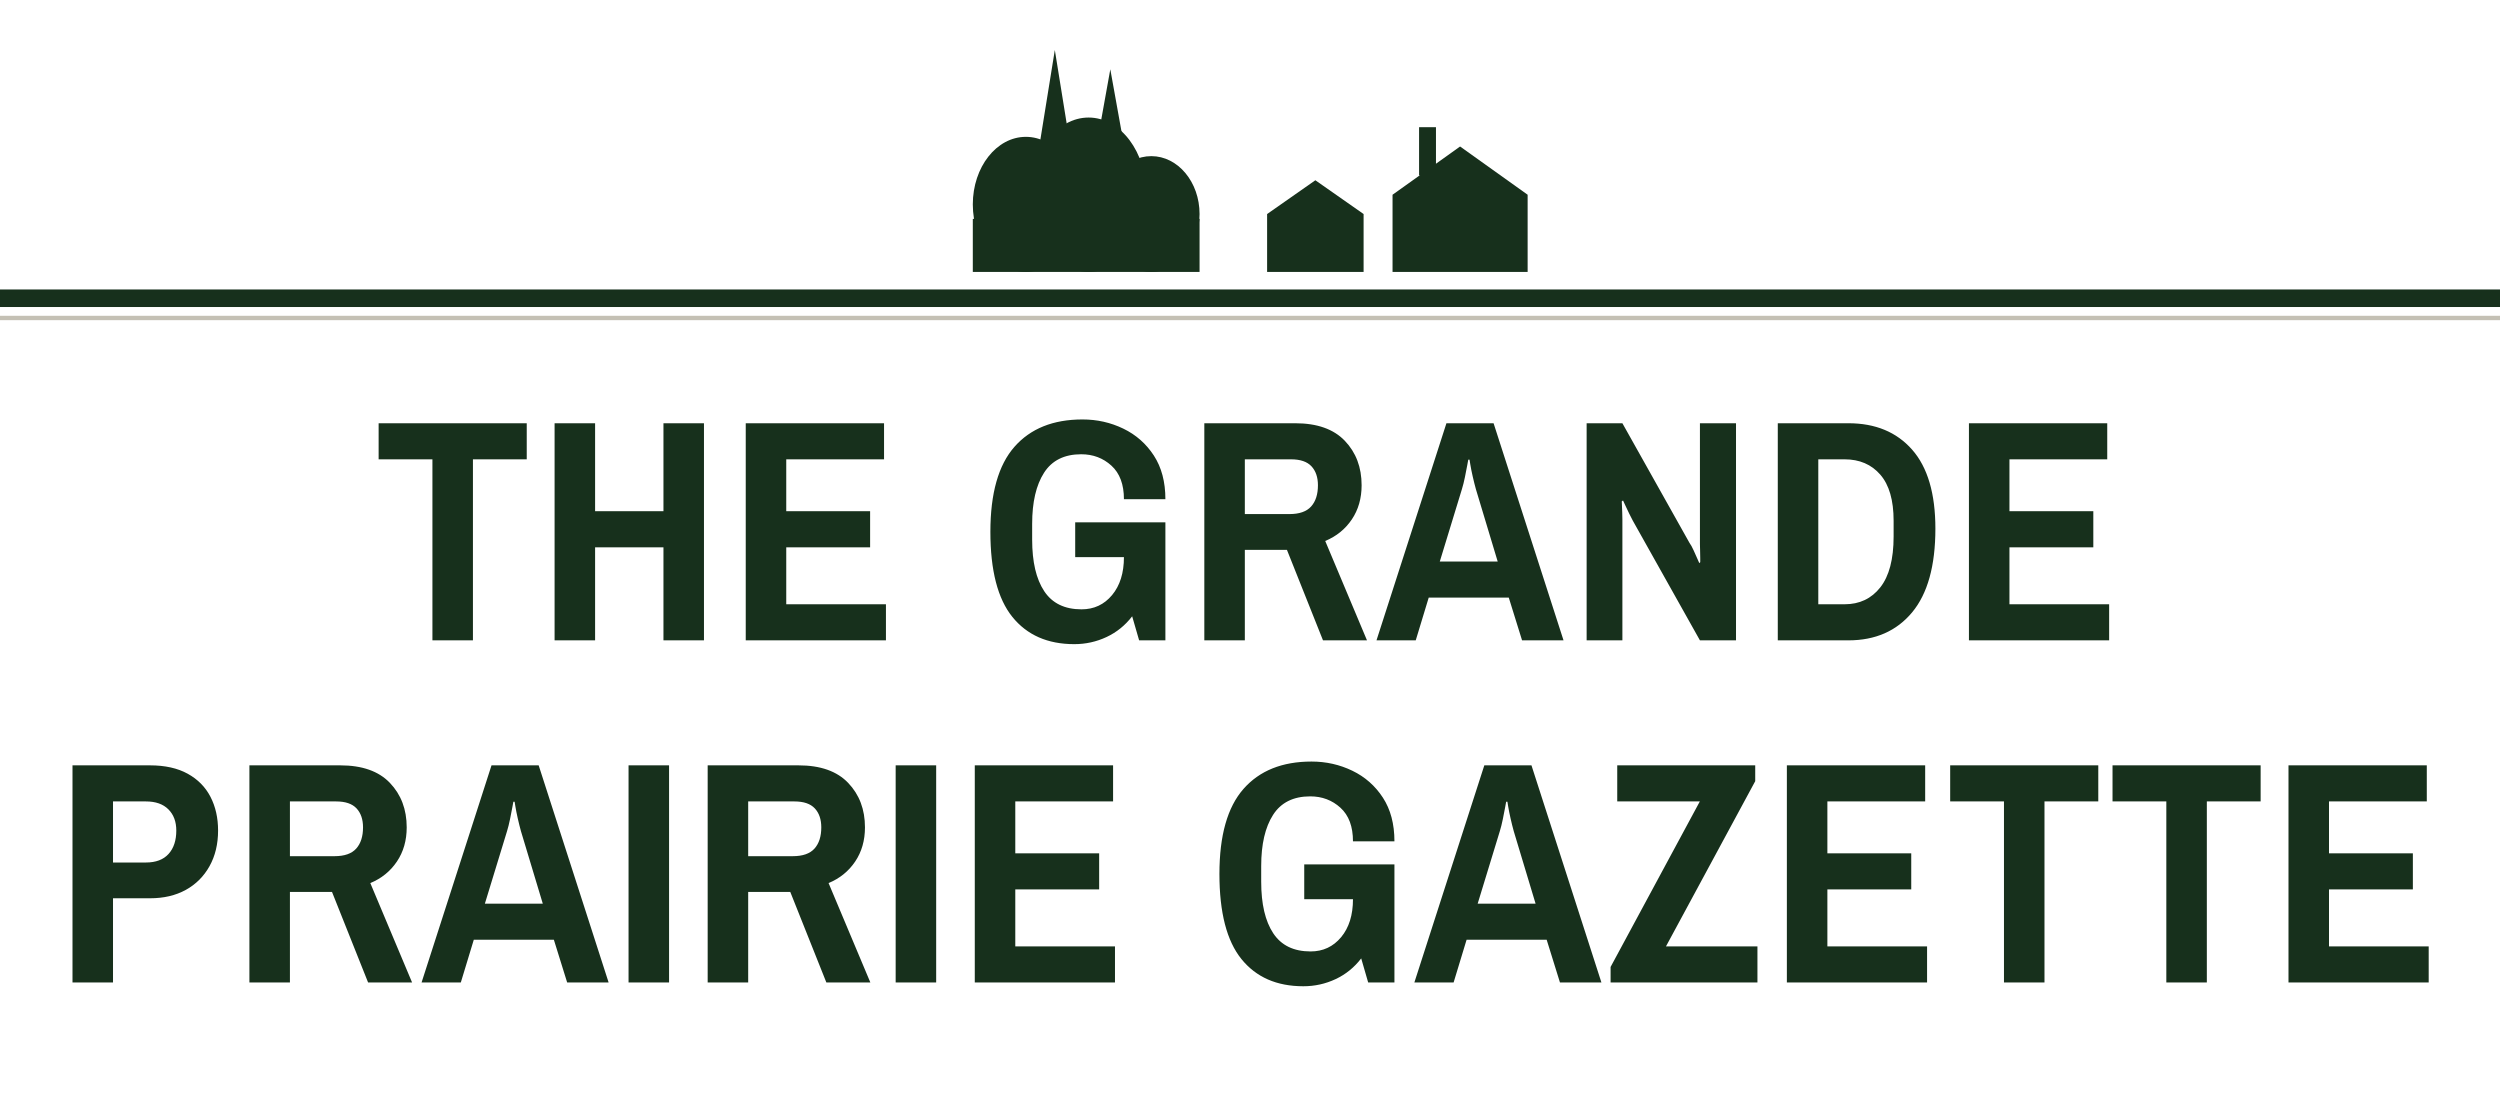
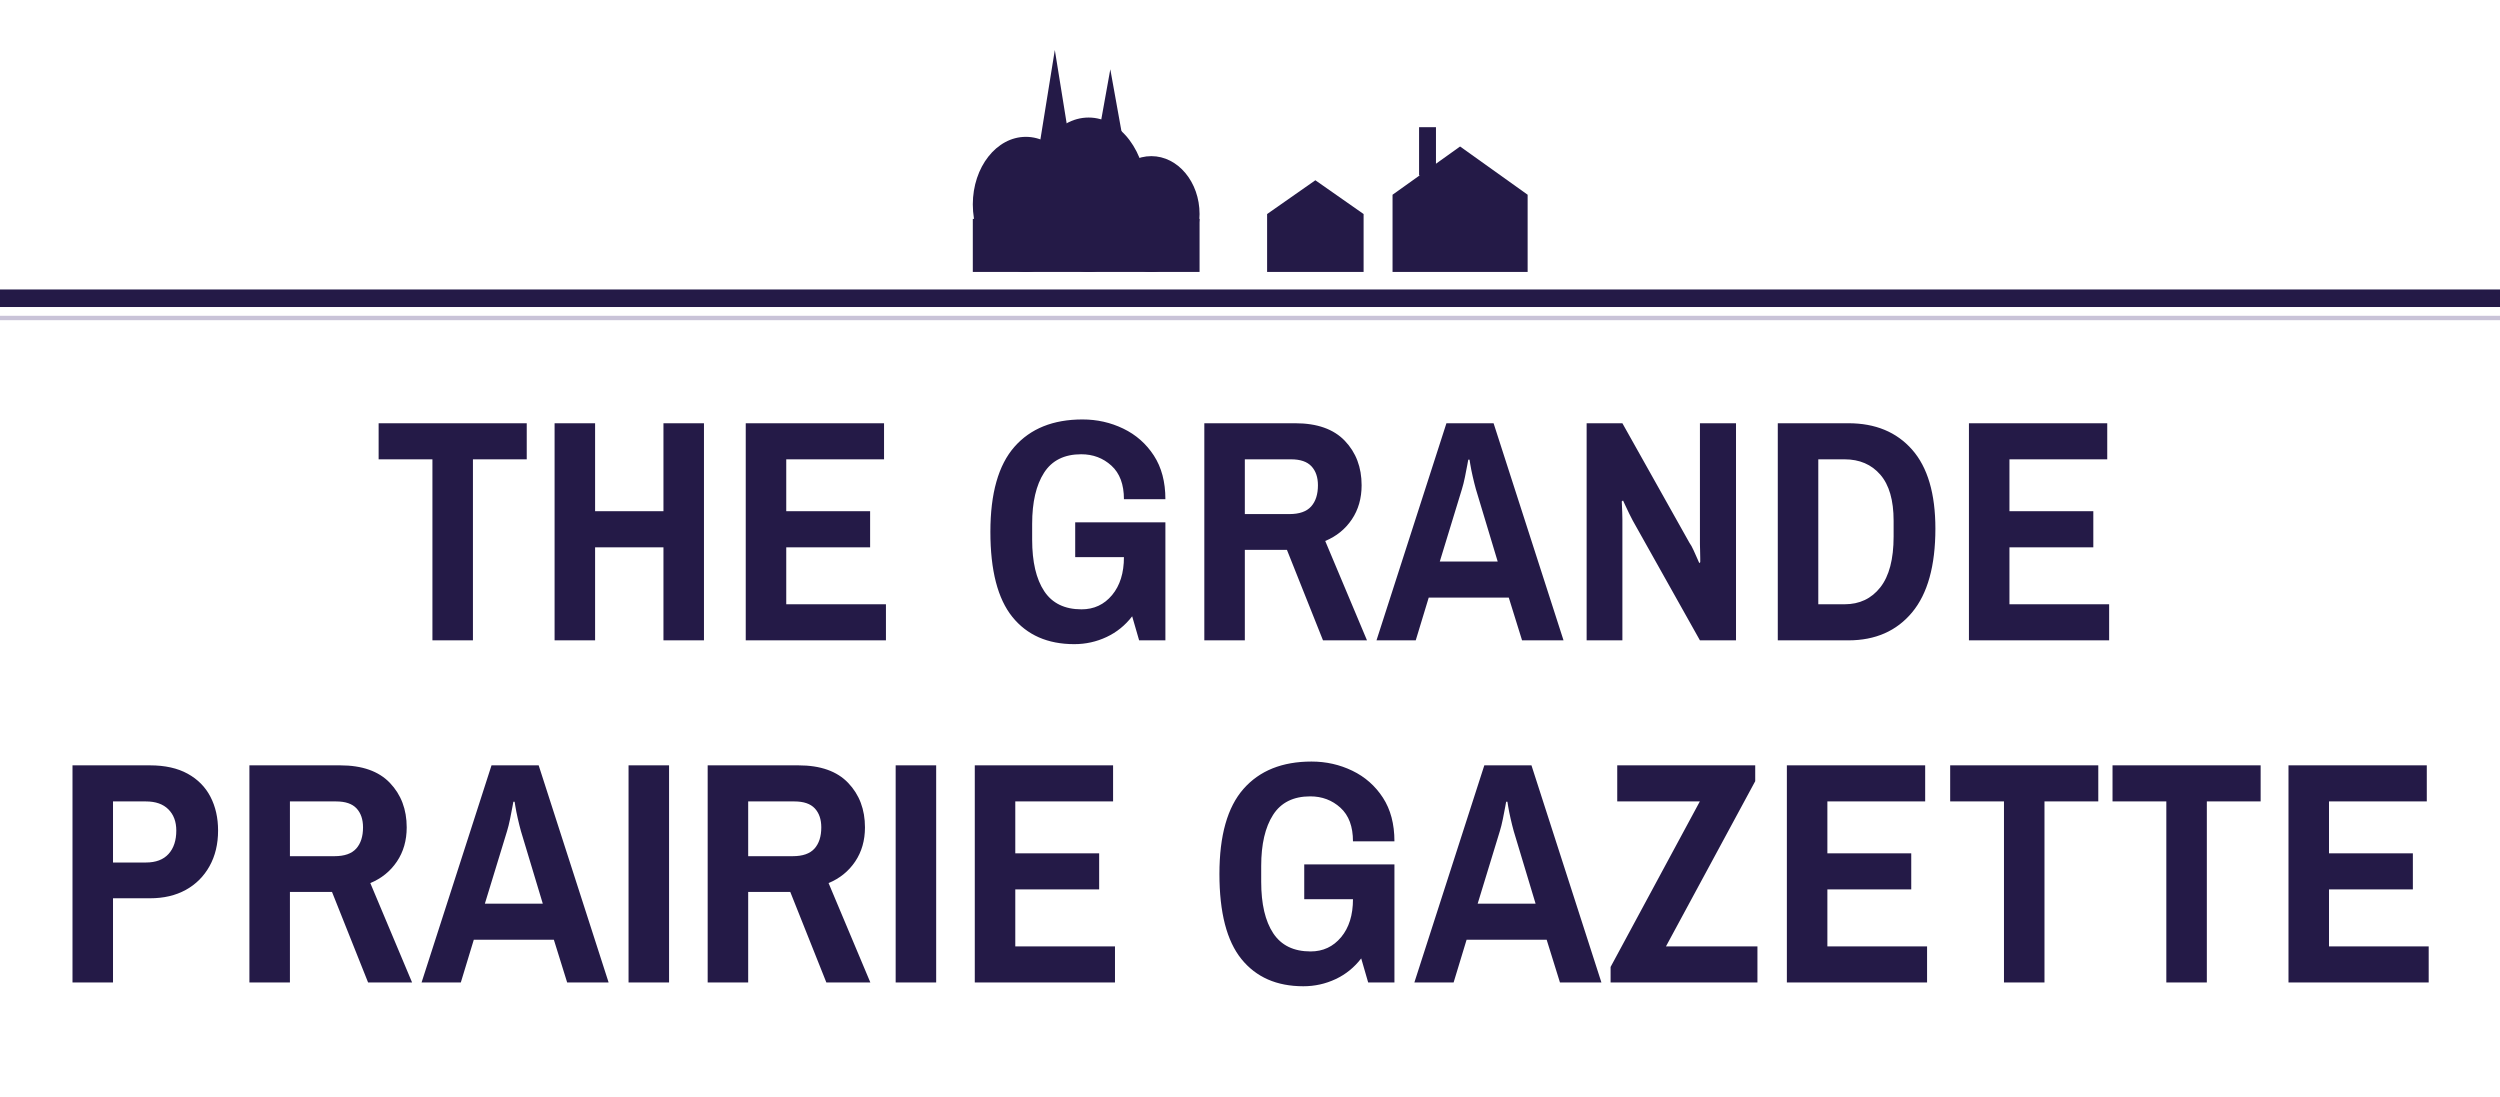
<svg xmlns="http://www.w3.org/2000/svg" viewBox="0 0 570 250" width="570" height="250" role="img" aria-label="The Grande Prairie Gazette">
-   <g transform="translate(221.8,62) scale(0.55)" fill="#17301C">
+   <g transform="translate(221.8,62) scale(0.55)" fill="#241A47">
    <polygon points="24,-30 34,-92 44,-30" />
    <polygon points="48,-34 57,-84 66,-34" />
    <ellipse cx="22" cy="-28" rx="22" ry="28" />
    <ellipse cx="48" cy="-32" rx="24" ry="32" />
    <ellipse cx="74" cy="-24" rx="20" ry="24" />
    <rect x="0" y="-22" width="94" height="22" />
    <polygon points="122,0 122,-24 142,-38 162,-24 162,0" />
    <rect x="185" y="-60" width="7" height="20" />
    <polygon points="174,0 174,-32 202,-52 230,-32 230,0" />
  </g>
-   <rect x="0" y="66" width="570" height="4" fill="#17301C" />
-   <rect x="0" y="72" width="570" height="1" fill="#C4C0B4" />
-   <path d="M13.493 0.0V-41.274H1.227V-49.5H34.996V-41.274H22.73V0.0Z M41.346 0.0V-49.5H50.582V-29.44H66.168V-49.5H75.405V0.0H66.168V-21.214H50.582V0.0Z M84.929 0.0V-49.5H116.462V-41.274H94.165V-29.44H113.287V-21.214H94.165V-8.226H116.895V0.0Z M159.829 0.866Q150.737 0.866 145.722 -5.34Q140.707 -11.545 140.707 -24.75Q140.707 -37.883 146.191 -44.124Q151.675 -50.366 161.705 -50.366Q166.684 -50.366 171.013 -48.273Q175.343 -46.181 177.976 -42.14Q180.61 -38.099 180.61 -32.182H171.157Q171.157 -37.233 168.307 -39.831Q165.457 -42.429 161.416 -42.429Q155.644 -42.429 152.938 -38.207Q150.232 -33.986 150.232 -26.554V-22.946Q150.232 -15.37 152.974 -11.22Q155.716 -7.071 161.488 -7.071Q165.746 -7.071 168.452 -10.319Q171.157 -13.566 171.157 -18.977V-22.441L175.054 -18.977H160.045V-26.915H180.61V0.0H174.621L173.034 -5.484Q170.652 -2.381 167.189 -0.758Q163.725 0.866 159.829 0.866Z M189.485 0.0V-49.5H210.195Q217.699 -49.5 221.523 -45.495Q225.348 -41.491 225.348 -35.357Q225.348 -30.883 223.111 -27.564Q220.874 -24.245 217.05 -22.657L226.574 0.0H216.544L208.319 -20.637H198.722V0.0ZM198.722 -28.791H208.896Q212.287 -28.791 213.839 -30.523Q215.39 -32.254 215.39 -35.357Q215.39 -38.099 213.911 -39.687Q212.431 -41.274 209.257 -41.274H198.722Z M228.739 0.0 244.686 -49.5H255.437L271.384 0.0H261.931L258.901 -9.741H240.645L237.687 0.0ZM243.171 -17.967H256.375L251.397 -34.491Q251.036 -35.79 250.675 -37.378Q250.314 -38.965 250.134 -40.083Q249.953 -41.202 249.953 -41.202H249.665Q249.665 -41.202 249.448 -40.011Q249.232 -38.821 248.907 -37.233Q248.582 -35.646 248.222 -34.491Z M276.652 0.0V-49.5H284.805L300.103 -22.224Q300.536 -21.647 301.041 -20.529Q301.546 -19.41 301.943 -18.508Q302.34 -17.606 302.34 -17.606L302.556 -17.823Q302.556 -17.823 302.556 -18.689Q302.556 -19.555 302.52 -20.565Q302.484 -21.575 302.484 -21.936V-49.5H310.71V0.0H302.484L287.187 -27.276Q286.898 -27.781 286.357 -28.899Q285.816 -30.017 285.383 -30.956Q284.95 -31.894 284.95 -31.894L284.661 -31.677Q284.661 -31.677 284.697 -30.919Q284.733 -30.162 284.769 -29.188Q284.805 -28.214 284.805 -27.564V0.0Z M320.235 0.0V-49.5H336.326Q345.562 -49.5 350.866 -43.475Q356.169 -37.45 356.169 -25.472Q356.169 -12.772 350.866 -6.386Q345.562 0.0 336.326 0.0ZM329.471 -8.226H335.46Q340.583 -8.226 343.614 -12.086Q346.644 -15.947 346.644 -23.668V-27.276Q346.644 -34.275 343.614 -37.774Q340.583 -41.274 335.46 -41.274H329.471Z M363.818 0.0V-49.5H395.351V-41.274H373.054V-29.44H392.176V-21.214H373.054V-8.226H395.784V0.0Z" transform="translate(85.1,146)" fill="#17301C" />
-   <path d="M4.329 0.0V-49.5H22.008Q27.131 -49.5 30.595 -47.588Q34.058 -45.676 35.79 -42.32Q37.522 -38.965 37.522 -34.636Q37.522 -30.017 35.574 -26.518Q33.625 -23.018 30.162 -21.106Q26.698 -19.194 22.008 -19.194H13.566V0.0ZM13.566 -27.348H21.07Q24.461 -27.348 26.229 -29.296Q27.997 -31.244 27.997 -34.636Q27.997 -37.666 26.193 -39.47Q24.389 -41.274 21.07 -41.274H13.566Z M44.665 0.0V-49.5H65.375Q72.879 -49.5 76.703 -45.495Q80.528 -41.491 80.528 -35.357Q80.528 -30.883 78.291 -27.564Q76.054 -24.245 72.23 -22.657L81.754 0.0H71.724L63.499 -20.637H53.902V0.0ZM53.902 -28.791H64.076Q67.467 -28.791 69.019 -30.523Q70.57 -32.254 70.57 -35.357Q70.57 -38.099 69.091 -39.687Q67.612 -41.274 64.437 -41.274H53.902Z M83.919 0.0 99.866 -49.5H110.617L126.564 0.0H117.112L114.081 -9.741H95.825L92.867 0.0ZM98.351 -17.967H111.555L106.577 -34.491Q106.216 -35.79 105.855 -37.378Q105.494 -38.965 105.314 -40.083Q105.133 -41.202 105.133 -41.202H104.845Q104.845 -41.202 104.628 -40.011Q104.412 -38.821 104.087 -37.233Q103.762 -35.646 103.402 -34.491Z M131.11 0.0V-49.5H140.346V0.0Z M149.149 0.0V-49.5H169.859Q177.363 -49.5 181.187 -45.495Q185.012 -41.491 185.012 -35.357Q185.012 -30.883 182.775 -27.564Q180.538 -24.245 176.714 -22.657L186.238 0.0H176.208L167.983 -20.637H158.386V0.0ZM158.386 -28.791H168.56Q171.951 -28.791 173.503 -30.523Q175.054 -32.254 175.054 -35.357Q175.054 -38.099 173.575 -39.687Q172.095 -41.274 168.921 -41.274H158.386Z M192.011 0.0V-49.5H201.247V0.0Z M210.05 0.0V-49.5H241.583V-41.274H219.286V-29.44H238.408V-21.214H219.286V-8.226H242.016V0.0Z M284.95 0.866Q275.858 0.866 270.843 -5.34Q265.828 -11.545 265.828 -24.75Q265.828 -37.883 271.312 -44.124Q276.796 -50.366 286.826 -50.366Q291.805 -50.366 296.134 -48.273Q300.464 -46.181 303.097 -42.14Q305.731 -38.099 305.731 -32.182H296.278Q296.278 -37.233 293.428 -39.831Q290.578 -42.429 286.537 -42.429Q280.765 -42.429 278.059 -38.207Q275.353 -33.986 275.353 -26.554V-22.946Q275.353 -15.37 278.095 -11.22Q280.837 -7.071 286.609 -7.071Q290.867 -7.071 293.573 -10.319Q296.278 -13.566 296.278 -18.977V-22.441L300.175 -18.977H285.166V-26.915H305.731V0.0H299.742L298.155 -5.484Q295.773 -2.381 292.31 -0.758Q288.846 0.866 284.95 0.866Z M310.277 0.0 326.224 -49.5H336.975L352.922 0.0H343.469L340.439 -9.741H322.183L319.224 0.0ZM324.708 -17.967H337.913L332.934 -34.491Q332.574 -35.79 332.213 -37.378Q331.852 -38.965 331.672 -40.083Q331.491 -41.202 331.491 -41.202H331.203Q331.203 -41.202 330.986 -40.011Q330.77 -38.821 330.445 -37.233Q330.12 -35.646 329.759 -34.491Z M355.015 0.0V-3.536L375.363 -41.274H356.53V-49.5H387.991V-45.892L367.642 -8.226H388.496V0.0Z M395.206 0.0V-49.5H426.739V-41.274H404.442V-29.44H423.564V-21.214H404.442V-8.226H427.172V0.0Z M444.706 0.0V-41.274H432.44V-49.5H466.209V-41.274H453.942V0.0Z M481.723 0.0V-41.274H469.456V-49.5H503.226V-41.274H490.959V0.0Z M509.576 0.0V-49.5H541.109V-41.274H518.812V-29.44H537.934V-21.214H518.812V-8.226H541.542V0.0Z" transform="translate(12.2,224)" fill="#17301C" />
+   <rect x="0" y="66" width="570" height="4" fill="#241A47" />
+   <rect x="0" y="72" width="570" height="1" fill="#C9C3D8" />
+   <path d="M13.493 0.0V-41.274H1.227V-49.5H34.996V-41.274H22.73V0.0Z M41.346 0.0V-49.5H50.582V-29.44H66.168V-49.5H75.405V0.0H66.168V-21.214H50.582V0.0Z M84.929 0.0V-49.5H116.462V-41.274H94.165V-29.44H113.287V-21.214H94.165V-8.226H116.895V0.0Z M159.829 0.866Q150.737 0.866 145.722 -5.34Q140.707 -11.545 140.707 -24.75Q140.707 -37.883 146.191 -44.124Q151.675 -50.366 161.705 -50.366Q166.684 -50.366 171.013 -48.273Q175.343 -46.181 177.976 -42.14Q180.61 -38.099 180.61 -32.182H171.157Q171.157 -37.233 168.307 -39.831Q165.457 -42.429 161.416 -42.429Q155.644 -42.429 152.938 -38.207Q150.232 -33.986 150.232 -26.554V-22.946Q150.232 -15.37 152.974 -11.22Q155.716 -7.071 161.488 -7.071Q165.746 -7.071 168.452 -10.319Q171.157 -13.566 171.157 -18.977V-22.441L175.054 -18.977H160.045V-26.915H180.61V0.0H174.621L173.034 -5.484Q170.652 -2.381 167.189 -0.758Q163.725 0.866 159.829 0.866Z M189.485 0.0V-49.5H210.195Q217.699 -49.5 221.523 -45.495Q225.348 -41.491 225.348 -35.357Q225.348 -30.883 223.111 -27.564Q220.874 -24.245 217.05 -22.657L226.574 0.0H216.544L208.319 -20.637H198.722V0.0ZM198.722 -28.791H208.896Q212.287 -28.791 213.839 -30.523Q215.39 -32.254 215.39 -35.357Q215.39 -38.099 213.911 -39.687Q212.431 -41.274 209.257 -41.274H198.722Z M228.739 0.0 244.686 -49.5H255.437L271.384 0.0H261.931L258.901 -9.741H240.645L237.687 0.0ZM243.171 -17.967H256.375L251.397 -34.491Q251.036 -35.79 250.675 -37.378Q250.314 -38.965 250.134 -40.083Q249.953 -41.202 249.953 -41.202H249.665Q249.665 -41.202 249.448 -40.011Q249.232 -38.821 248.907 -37.233Q248.582 -35.646 248.222 -34.491Z M276.652 0.0V-49.5H284.805L300.103 -22.224Q300.536 -21.647 301.041 -20.529Q301.546 -19.41 301.943 -18.508Q302.34 -17.606 302.34 -17.606L302.556 -17.823Q302.556 -17.823 302.556 -18.689Q302.556 -19.555 302.52 -20.565Q302.484 -21.575 302.484 -21.936V-49.5H310.71V0.0H302.484L287.187 -27.276Q286.898 -27.781 286.357 -28.899Q285.816 -30.017 285.383 -30.956Q284.95 -31.894 284.95 -31.894L284.661 -31.677Q284.661 -31.677 284.697 -30.919Q284.733 -30.162 284.769 -29.188Q284.805 -28.214 284.805 -27.564V0.0Z M320.235 0.0V-49.5H336.326Q345.562 -49.5 350.866 -43.475Q356.169 -37.45 356.169 -25.472Q356.169 -12.772 350.866 -6.386Q345.562 0.0 336.326 0.0ZM329.471 -8.226H335.46Q340.583 -8.226 343.614 -12.086Q346.644 -15.947 346.644 -23.668V-27.276Q346.644 -34.275 343.614 -37.774Q340.583 -41.274 335.46 -41.274H329.471Z M363.818 0.0V-49.5H395.351V-41.274H373.054V-29.44H392.176V-21.214H373.054V-8.226H395.784V0.0Z" transform="translate(85.1,146)" fill="#241A47" />
+   <path d="M4.329 0.0V-49.5H22.008Q27.131 -49.5 30.595 -47.588Q34.058 -45.676 35.79 -42.32Q37.522 -38.965 37.522 -34.636Q37.522 -30.017 35.574 -26.518Q33.625 -23.018 30.162 -21.106Q26.698 -19.194 22.008 -19.194H13.566V0.0ZM13.566 -27.348H21.07Q24.461 -27.348 26.229 -29.296Q27.997 -31.244 27.997 -34.636Q27.997 -37.666 26.193 -39.47Q24.389 -41.274 21.07 -41.274H13.566Z M44.665 0.0V-49.5H65.375Q72.879 -49.5 76.703 -45.495Q80.528 -41.491 80.528 -35.357Q80.528 -30.883 78.291 -27.564Q76.054 -24.245 72.23 -22.657L81.754 0.0H71.724L63.499 -20.637H53.902V0.0ZM53.902 -28.791H64.076Q67.467 -28.791 69.019 -30.523Q70.57 -32.254 70.57 -35.357Q70.57 -38.099 69.091 -39.687Q67.612 -41.274 64.437 -41.274H53.902Z M83.919 0.0 99.866 -49.5H110.617L126.564 0.0H117.112L114.081 -9.741H95.825L92.867 0.0ZM98.351 -17.967H111.555L106.577 -34.491Q106.216 -35.79 105.855 -37.378Q105.494 -38.965 105.314 -40.083Q105.133 -41.202 105.133 -41.202H104.845Q104.845 -41.202 104.628 -40.011Q104.412 -38.821 104.087 -37.233Q103.762 -35.646 103.402 -34.491Z M131.11 0.0V-49.5H140.346V0.0Z M149.149 0.0V-49.5H169.859Q177.363 -49.5 181.187 -45.495Q185.012 -41.491 185.012 -35.357Q185.012 -30.883 182.775 -27.564Q180.538 -24.245 176.714 -22.657L186.238 0.0H176.208L167.983 -20.637H158.386V0.0ZM158.386 -28.791H168.56Q171.951 -28.791 173.503 -30.523Q175.054 -32.254 175.054 -35.357Q175.054 -38.099 173.575 -39.687Q172.095 -41.274 168.921 -41.274H158.386Z M192.011 0.0V-49.5H201.247V0.0Z M210.05 0.0V-49.5H241.583V-41.274H219.286V-29.44H238.408V-21.214H219.286V-8.226H242.016V0.0Z M284.95 0.866Q275.858 0.866 270.843 -5.34Q265.828 -11.545 265.828 -24.75Q265.828 -37.883 271.312 -44.124Q276.796 -50.366 286.826 -50.366Q291.805 -50.366 296.134 -48.273Q300.464 -46.181 303.097 -42.14Q305.731 -38.099 305.731 -32.182H296.278Q296.278 -37.233 293.428 -39.831Q290.578 -42.429 286.537 -42.429Q280.765 -42.429 278.059 -38.207Q275.353 -33.986 275.353 -26.554V-22.946Q275.353 -15.37 278.095 -11.22Q280.837 -7.071 286.609 -7.071Q290.867 -7.071 293.573 -10.319Q296.278 -13.566 296.278 -18.977V-22.441L300.175 -18.977H285.166V-26.915H305.731V0.0H299.742L298.155 -5.484Q295.773 -2.381 292.31 -0.758Q288.846 0.866 284.95 0.866Z M310.277 0.0 326.224 -49.5H336.975L352.922 0.0H343.469L340.439 -9.741H322.183L319.224 0.0ZM324.708 -17.967H337.913L332.934 -34.491Q332.574 -35.79 332.213 -37.378Q331.852 -38.965 331.672 -40.083Q331.491 -41.202 331.491 -41.202H331.203Q331.203 -41.202 330.986 -40.011Q330.77 -38.821 330.445 -37.233Q330.12 -35.646 329.759 -34.491Z M355.015 0.0V-3.536L375.363 -41.274H356.53V-49.5H387.991V-45.892L367.642 -8.226H388.496V0.0Z M395.206 0.0V-49.5H426.739V-41.274H404.442V-29.44H423.564V-21.214H404.442V-8.226H427.172V0.0Z M444.706 0.0V-41.274H432.44V-49.5H466.209V-41.274H453.942V0.0Z M481.723 0.0V-41.274H469.456V-49.5H503.226V-41.274H490.959V0.0Z M509.576 0.0V-49.5H541.109V-41.274H518.812V-29.44H537.934V-21.214H518.812V-8.226H541.542V0.0Z" transform="translate(12.2,224)" fill="#241A47" />
</svg>
